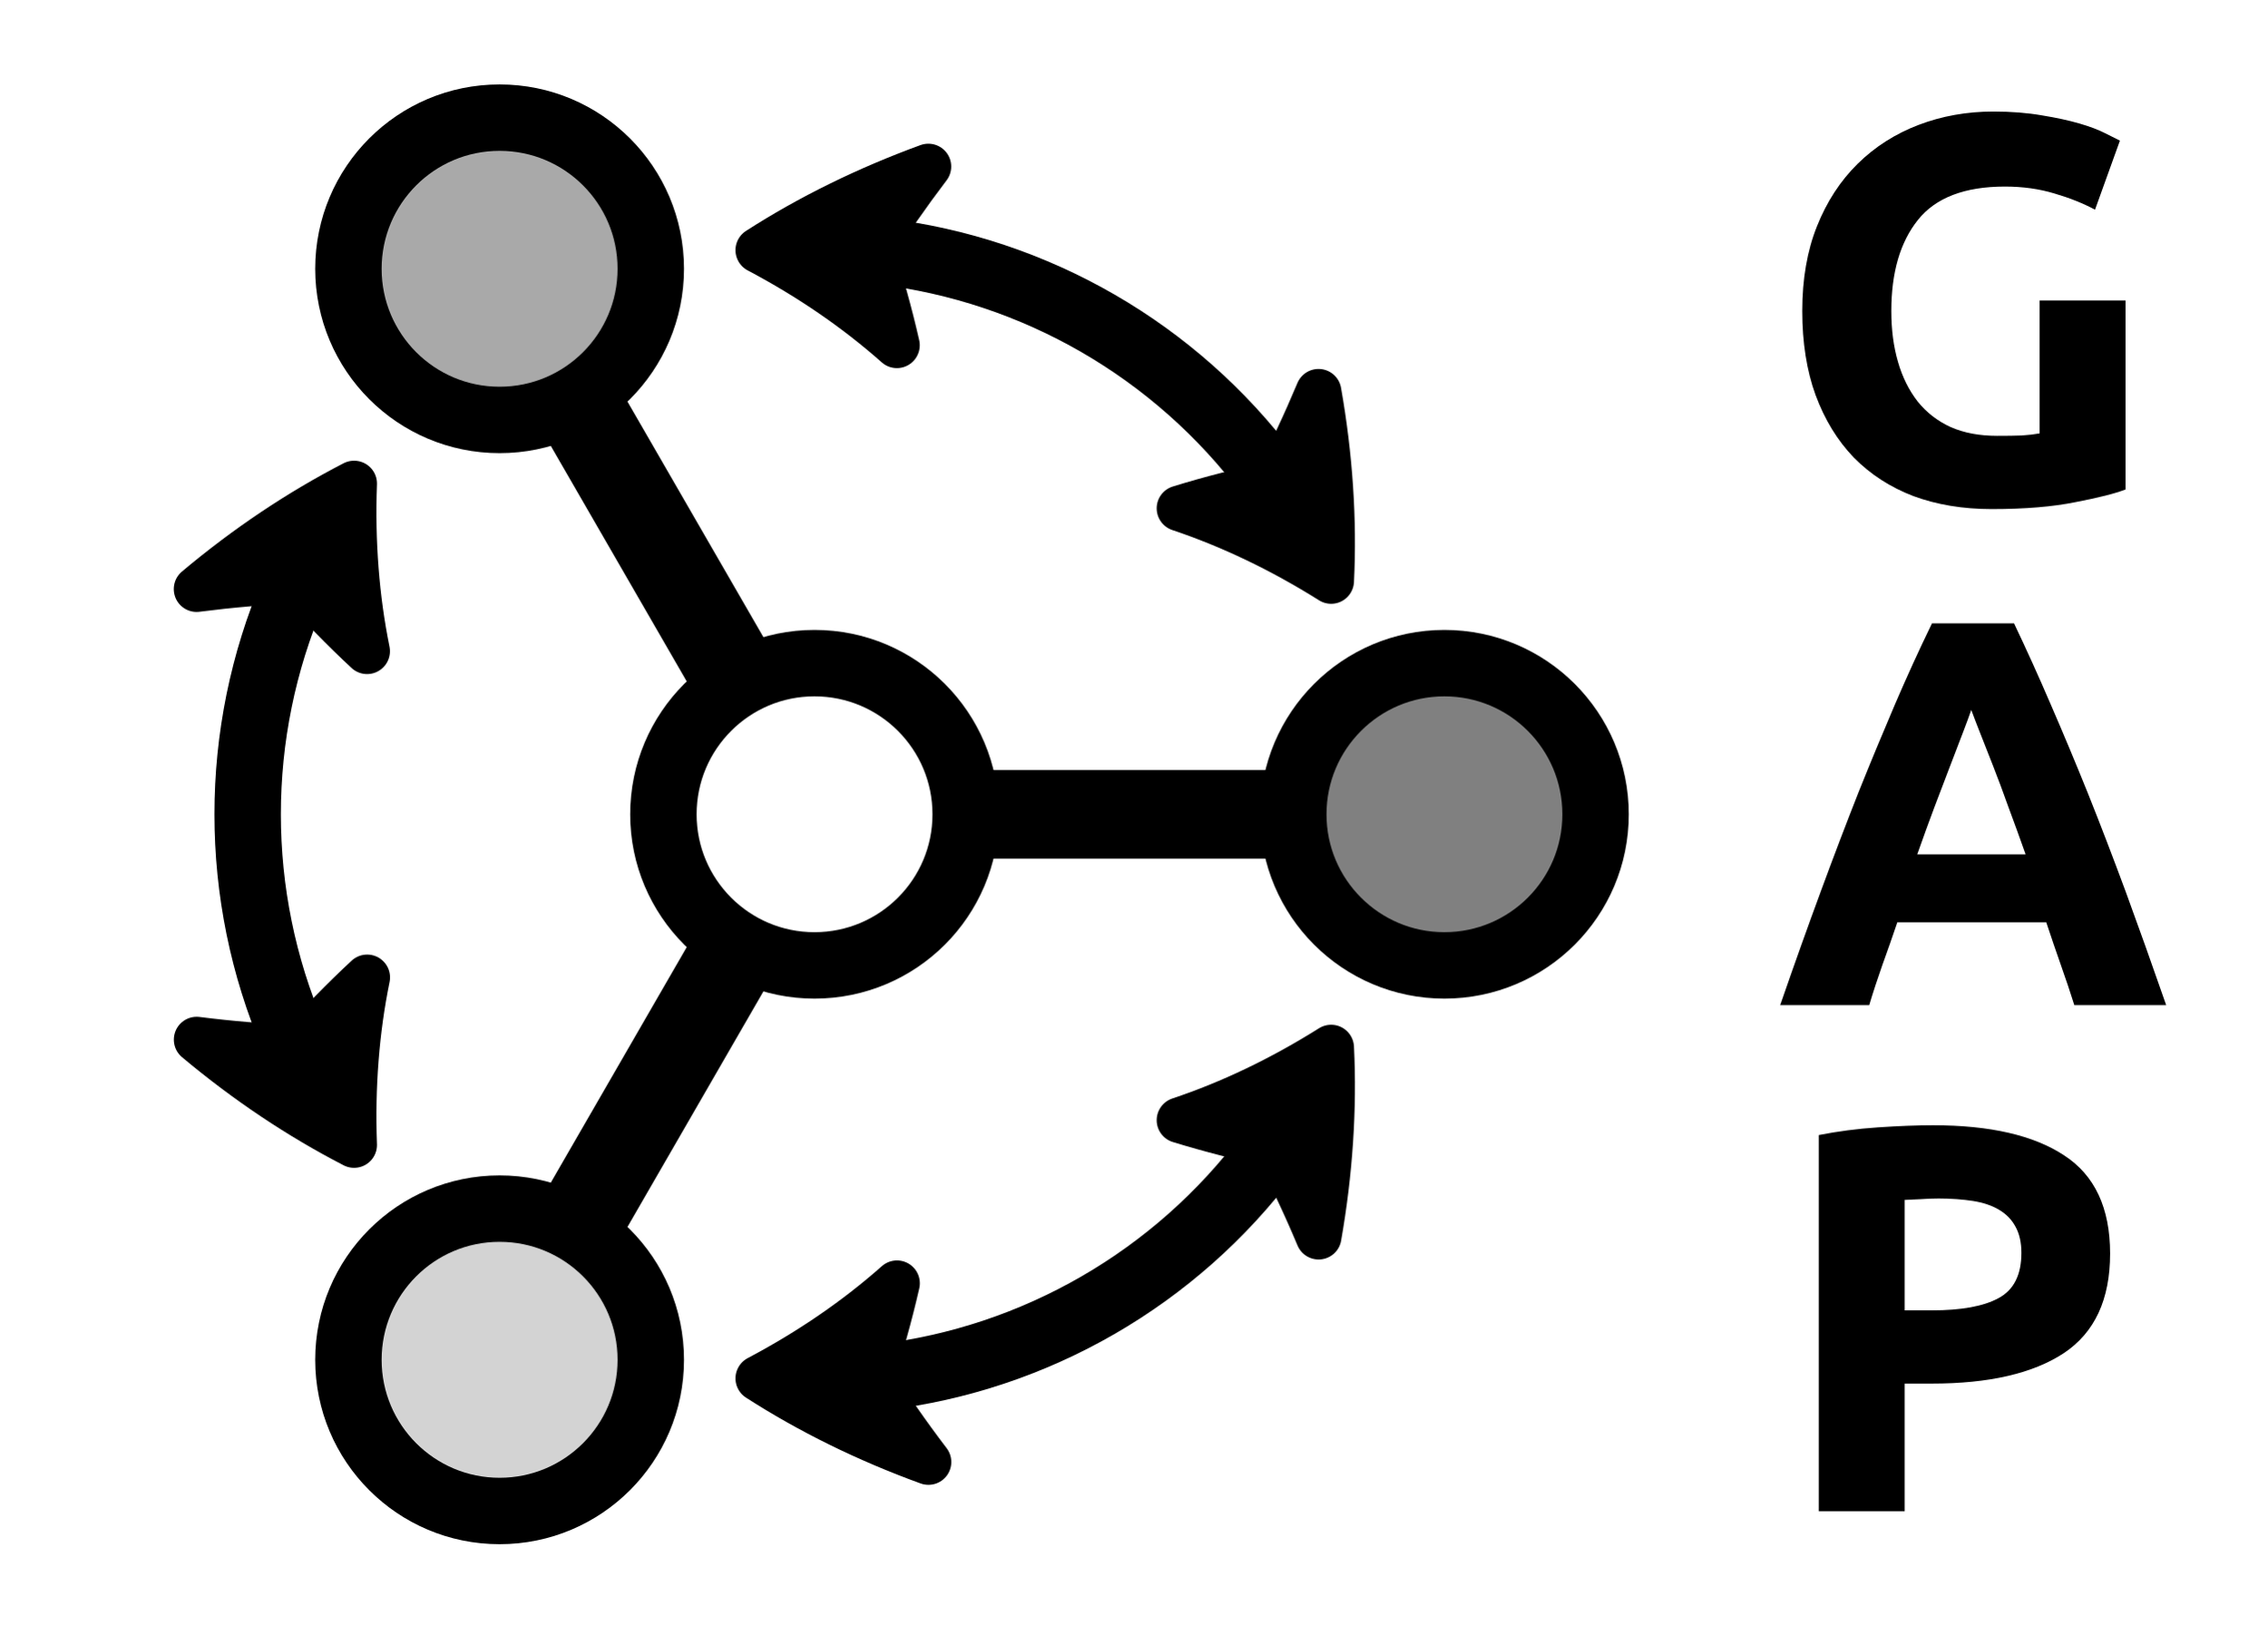
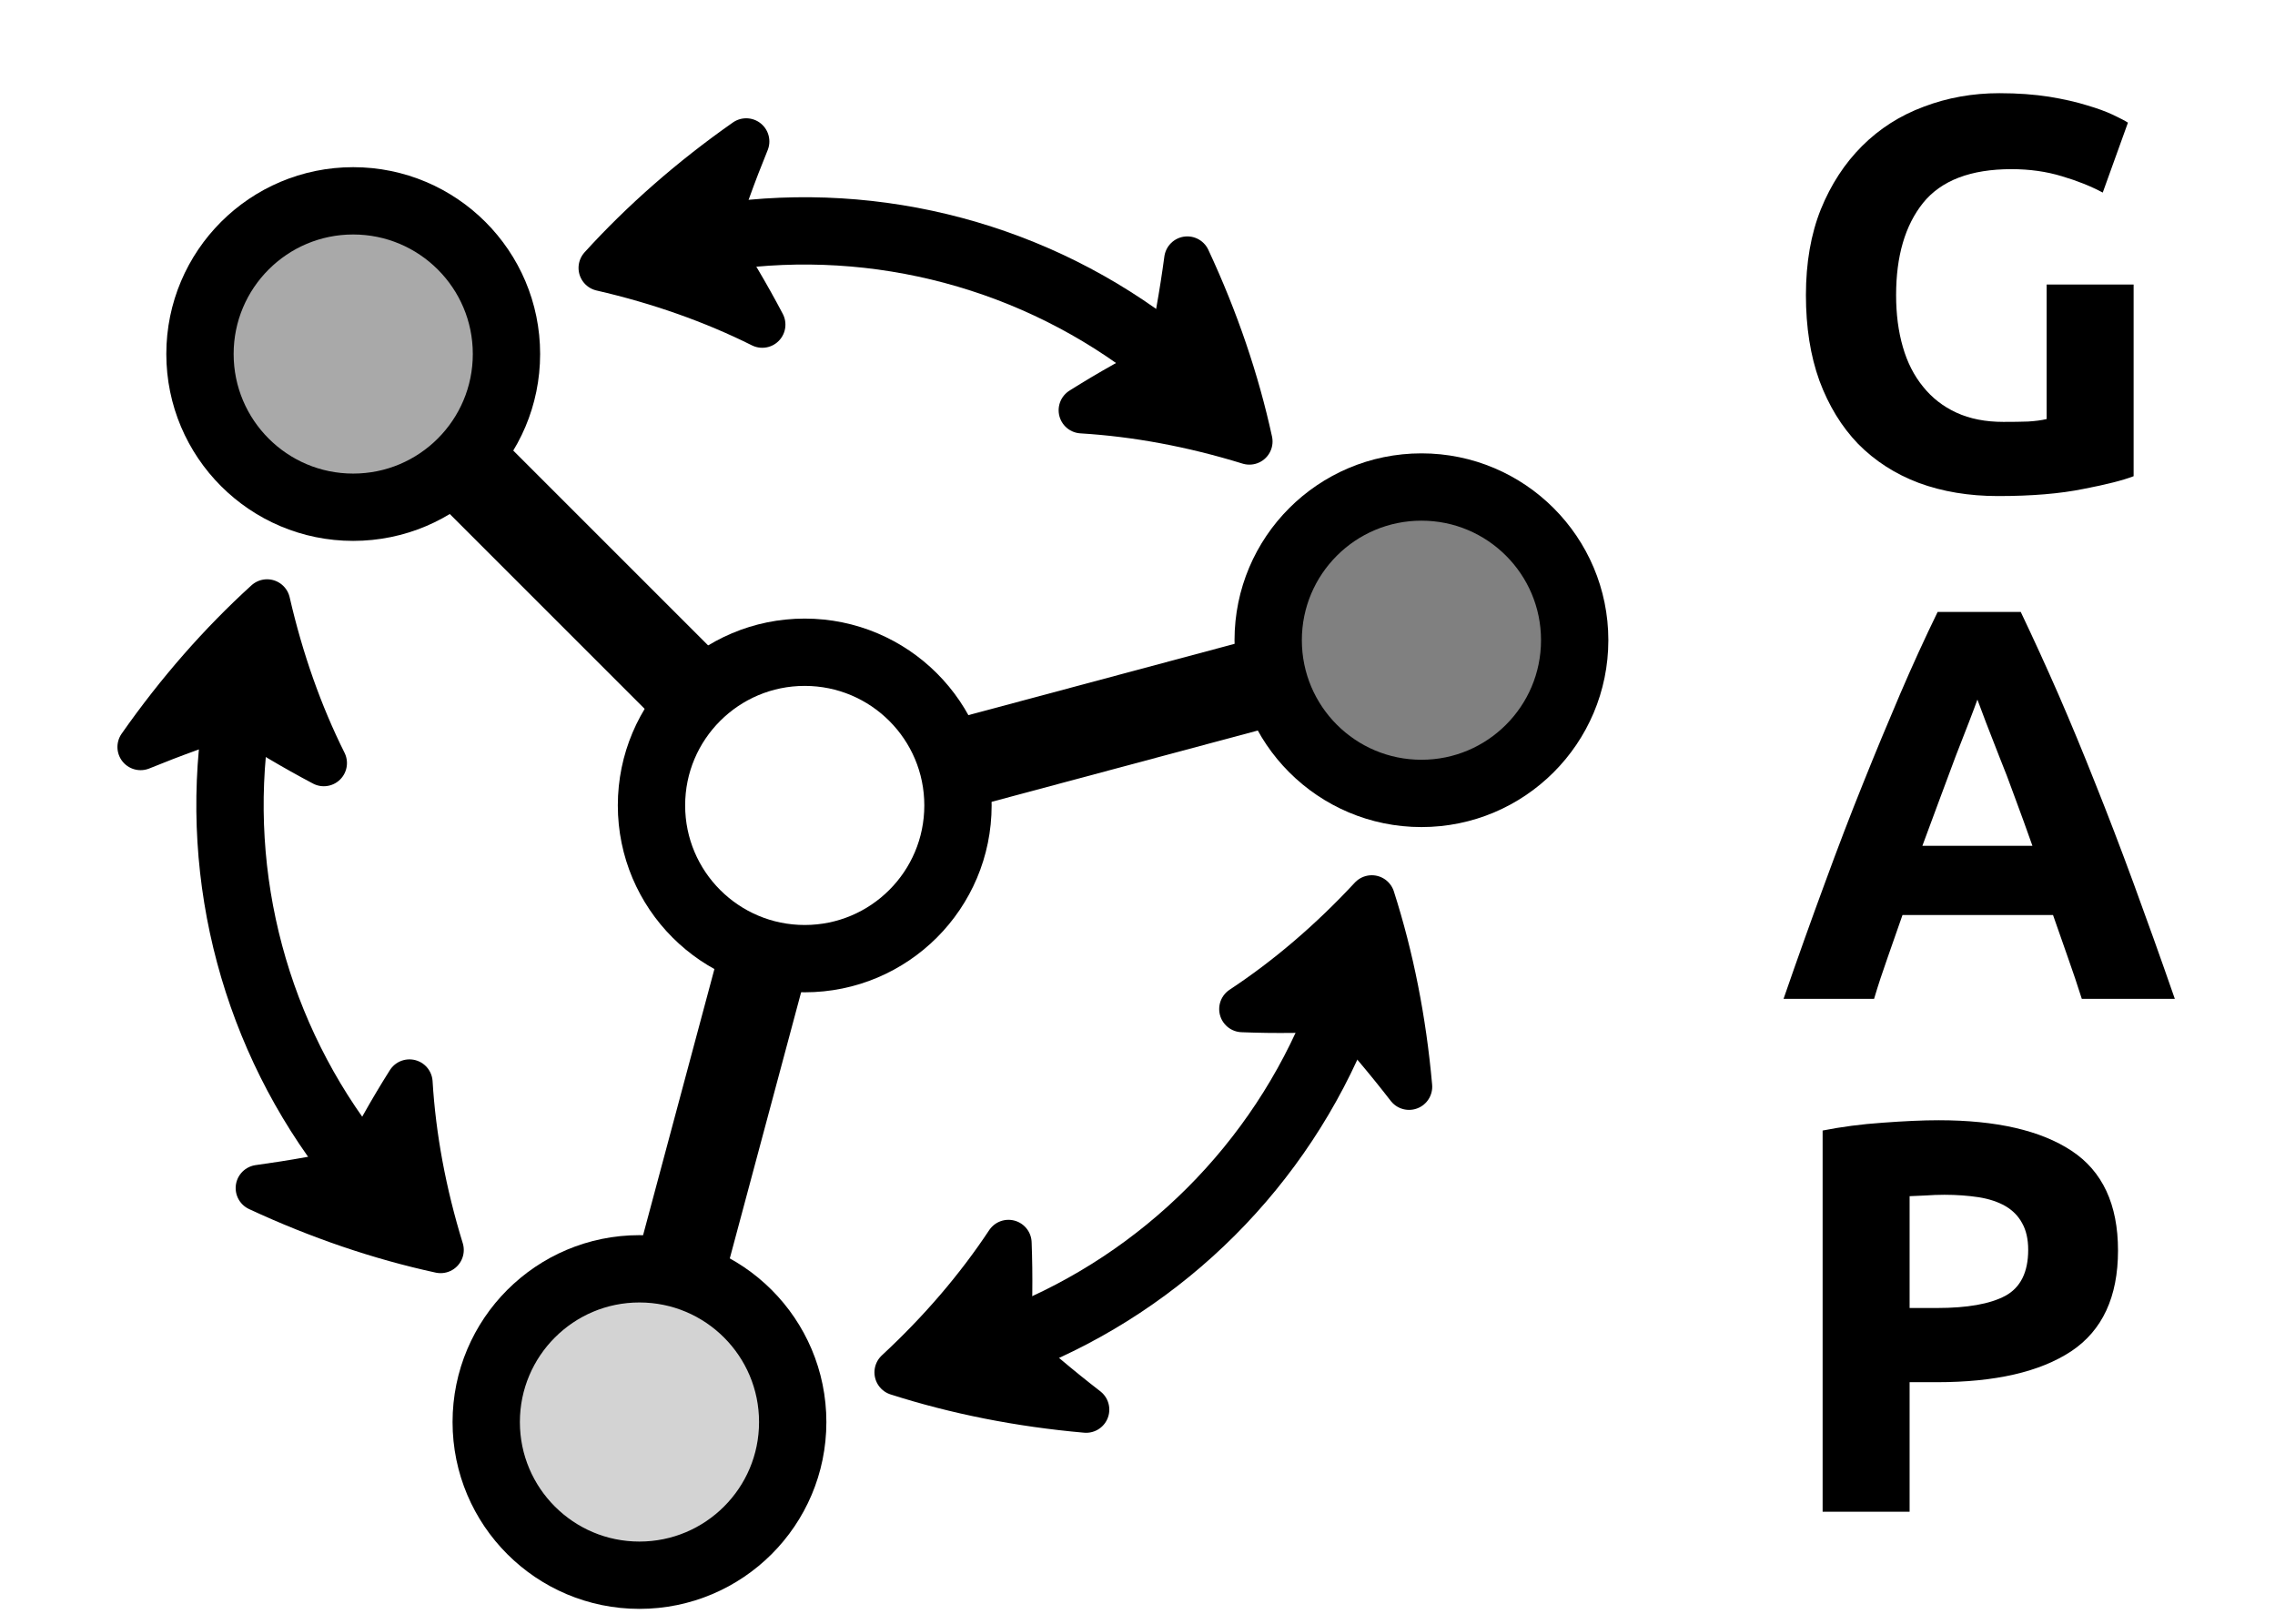
- <svg xmlns="http://www.w3.org/2000/svg" xmlns:xlink="http://www.w3.org/1999/xlink" width="101.041pt" height="73.288pt" viewBox="0 0 101.041 73.288">
+ <svg xmlns="http://www.w3.org/2000/svg" xmlns:xlink="http://www.w3.org/1999/xlink" width="100.122pt" height="71.451pt" viewBox="0 0 100.122 71.451">
  <defs>
    <g>
      <g id="glyph-0-0">
-         <path d="M 10.266 -14.062 C 8.473 -14.062 7.18 -13.566 6.391 -12.578 C 5.598 -11.586 5.203 -10.234 5.203 -8.516 C 5.203 -7.68 5.301 -6.926 5.5 -6.25 C 5.695 -5.57 5.988 -4.984 6.375 -4.484 C 6.77 -3.992 7.258 -3.613 7.844 -3.344 C 8.438 -3.082 9.129 -2.953 9.922 -2.953 C 10.348 -2.953 10.711 -2.957 11.016 -2.969 C 11.316 -2.988 11.582 -3.02 11.812 -3.062 L 11.812 -8.984 L 15.641 -8.984 L 15.641 -0.562 C 15.18 -0.383 14.441 -0.195 13.422 0 C 12.41 0.207 11.16 0.312 9.672 0.312 C 8.391 0.312 7.227 0.117 6.188 -0.266 C 5.156 -0.66 4.27 -1.234 3.531 -1.984 C 2.801 -2.742 2.234 -3.672 1.828 -4.766 C 1.43 -5.859 1.234 -7.109 1.234 -8.516 C 1.234 -9.941 1.453 -11.203 1.891 -12.297 C 2.328 -13.391 2.93 -14.316 3.703 -15.078 C 4.473 -15.836 5.379 -16.414 6.422 -16.812 C 7.461 -17.207 8.57 -17.406 9.75 -17.406 C 10.551 -17.406 11.273 -17.348 11.922 -17.234 C 12.566 -17.129 13.117 -17.008 13.578 -16.875 C 14.047 -16.738 14.43 -16.594 14.734 -16.438 C 15.035 -16.289 15.254 -16.18 15.391 -16.109 L 14.281 -13.031 C 13.758 -13.312 13.16 -13.551 12.484 -13.75 C 11.805 -13.957 11.066 -14.062 10.266 -14.062 Z M 10.266 -14.062 " />
+         <path d="M 10.281 -14.078 C 8.488 -14.078 7.191 -13.582 6.391 -12.594 C 5.598 -11.602 5.203 -10.25 5.203 -8.531 C 5.203 -7.695 5.301 -6.938 5.5 -6.25 C 5.695 -5.57 5.992 -4.988 6.391 -4.5 C 6.785 -4.008 7.273 -3.629 7.859 -3.359 C 8.453 -3.086 9.141 -2.953 9.922 -2.953 C 10.348 -2.953 10.711 -2.957 11.016 -2.969 C 11.328 -2.988 11.598 -3.023 11.828 -3.078 L 11.828 -9 L 15.656 -9 L 15.656 -0.562 C 15.195 -0.383 14.457 -0.195 13.438 0 C 12.426 0.207 11.176 0.312 9.688 0.312 C 8.406 0.312 7.242 0.117 6.203 -0.266 C 5.16 -0.66 4.27 -1.234 3.531 -1.984 C 2.801 -2.742 2.234 -3.672 1.828 -4.766 C 1.43 -5.867 1.234 -7.125 1.234 -8.531 C 1.234 -9.957 1.453 -11.219 1.891 -12.312 C 2.336 -13.406 2.941 -14.332 3.703 -15.094 C 4.473 -15.863 5.379 -16.441 6.422 -16.828 C 7.461 -17.223 8.57 -17.422 9.75 -17.422 C 10.562 -17.422 11.289 -17.367 11.938 -17.266 C 12.582 -17.16 13.133 -17.035 13.594 -16.891 C 14.062 -16.754 14.445 -16.613 14.75 -16.469 C 15.062 -16.32 15.281 -16.207 15.406 -16.125 L 14.297 -13.047 C 13.773 -13.328 13.176 -13.566 12.5 -13.766 C 11.82 -13.973 11.082 -14.078 10.281 -14.078 Z M 10.281 -14.078 " />
      </g>
      <g id="glyph-0-1">
-         <path d="M 13.359 0 C 13.172 -0.594 12.969 -1.195 12.75 -1.812 C 12.531 -2.438 12.316 -3.062 12.109 -3.688 L 5.469 -3.688 C 5.258 -3.062 5.039 -2.438 4.812 -1.812 C 4.594 -1.195 4.395 -0.594 4.219 0 L 0.25 0 C 0.883 -1.832 1.488 -3.523 2.062 -5.078 C 2.633 -6.629 3.191 -8.094 3.734 -9.469 C 4.285 -10.844 4.828 -12.148 5.359 -13.391 C 5.891 -14.629 6.441 -15.836 7.016 -17.016 L 10.672 -17.016 C 11.234 -15.836 11.781 -14.629 12.312 -13.391 C 12.852 -12.148 13.398 -10.844 13.953 -9.469 C 14.504 -8.094 15.066 -6.629 15.641 -5.078 C 16.211 -3.523 16.816 -1.832 17.453 0 Z M 8.766 -13.156 C 8.68 -12.906 8.555 -12.566 8.391 -12.141 C 8.234 -11.723 8.047 -11.234 7.828 -10.672 C 7.617 -10.117 7.383 -9.504 7.125 -8.828 C 6.875 -8.16 6.617 -7.457 6.359 -6.719 L 11.188 -6.719 C 10.926 -7.457 10.672 -8.16 10.422 -8.828 C 10.18 -9.504 9.953 -10.117 9.734 -10.672 C 9.516 -11.234 9.32 -11.723 9.156 -12.141 C 8.988 -12.566 8.859 -12.906 8.766 -13.156 Z M 8.766 -13.156 " />
+         <path d="M 13.375 0 C 13.188 -0.594 12.984 -1.195 12.766 -1.812 C 12.547 -2.438 12.328 -3.062 12.109 -3.688 L 5.484 -3.688 C 5.266 -3.062 5.047 -2.438 4.828 -1.812 C 4.609 -1.195 4.41 -0.594 4.234 0 L 0.25 0 C 0.883 -1.832 1.488 -3.523 2.062 -5.078 C 2.633 -6.641 3.195 -8.109 3.75 -9.484 C 4.301 -10.859 4.844 -12.164 5.375 -13.406 C 5.906 -14.645 6.457 -15.852 7.031 -17.031 L 10.688 -17.031 C 11.25 -15.852 11.801 -14.645 12.344 -13.406 C 12.883 -12.164 13.426 -10.859 13.969 -9.484 C 14.52 -8.109 15.082 -6.641 15.656 -5.078 C 16.227 -3.523 16.832 -1.832 17.469 0 Z M 8.781 -13.172 C 8.695 -12.93 8.57 -12.598 8.406 -12.172 C 8.238 -11.742 8.047 -11.25 7.828 -10.688 C 7.617 -10.133 7.391 -9.52 7.141 -8.844 C 6.891 -8.176 6.629 -7.473 6.359 -6.734 L 11.203 -6.734 C 10.941 -7.473 10.688 -8.176 10.438 -8.844 C 10.195 -9.52 9.961 -10.133 9.734 -10.688 C 9.516 -11.25 9.32 -11.742 9.156 -12.172 C 9 -12.598 8.875 -12.93 8.781 -13.172 Z M 8.781 -13.172 " />
      </g>
      <g id="glyph-0-2">
-         <path d="M 7.062 -17.203 C 9.602 -17.203 11.551 -16.754 12.906 -15.859 C 14.27 -14.973 14.953 -13.516 14.953 -11.484 C 14.953 -9.441 14.266 -7.961 12.891 -7.047 C 11.516 -6.141 9.551 -5.688 7 -5.688 L 5.797 -5.688 L 5.797 0 L 1.969 0 L 1.969 -16.766 C 2.801 -16.93 3.68 -17.047 4.609 -17.109 C 5.547 -17.172 6.363 -17.203 7.062 -17.203 Z M 7.312 -13.938 C 7.031 -13.938 6.754 -13.926 6.484 -13.906 C 6.223 -13.895 5.992 -13.883 5.797 -13.875 L 5.797 -8.953 L 7 -8.953 C 8.32 -8.953 9.316 -9.133 9.984 -9.5 C 10.66 -9.863 11 -10.535 11 -11.516 C 11 -11.984 10.91 -12.375 10.734 -12.688 C 10.566 -13 10.32 -13.25 10 -13.438 C 9.688 -13.625 9.301 -13.754 8.844 -13.828 C 8.383 -13.898 7.875 -13.938 7.312 -13.938 Z M 7.312 -13.938 " />
+         <path d="M 7.078 -17.234 C 9.617 -17.234 11.566 -16.785 12.922 -15.891 C 14.285 -14.992 14.969 -13.531 14.969 -11.5 C 14.969 -9.457 14.281 -7.977 12.906 -7.062 C 11.531 -6.156 9.562 -5.703 7 -5.703 L 5.797 -5.703 L 5.797 0 L 1.969 0 L 1.969 -16.781 C 2.801 -16.945 3.68 -17.062 4.609 -17.125 C 5.547 -17.195 6.367 -17.234 7.078 -17.234 Z M 7.328 -13.953 C 7.047 -13.953 6.77 -13.941 6.5 -13.922 C 6.227 -13.91 5.992 -13.898 5.797 -13.891 L 5.797 -8.969 L 7 -8.969 C 8.332 -8.969 9.332 -9.145 10 -9.5 C 10.676 -9.863 11.016 -10.539 11.016 -11.531 C 11.016 -12 10.926 -12.391 10.75 -12.703 C 10.582 -13.016 10.336 -13.266 10.016 -13.453 C 9.691 -13.641 9.301 -13.77 8.844 -13.844 C 8.383 -13.914 7.879 -13.953 7.328 -13.953 Z M 7.328 -13.953 " />
      </g>
    </g>
    <clipPath id="clip-0">
-       <path clip-rule="nonzero" d="M 0.012 0 L 90 0 L 90 72.582 L 0.012 72.582 Z M 0.012 0 " />
+       <path clip-rule="nonzero" d="M 0 0.039 L 99.25 0.039 L 99.25 70.867 L 0 70.867 Z M 0 0.039 " />
    </clipPath>
    <clipPath id="clip-1">
-       <path clip-rule="nonzero" d="M 0.012 0 L 85 0 L 85 72.582 L 0.012 72.582 Z M 0.012 0 " />
+       <path clip-rule="nonzero" d="M 0 0.039 L 88 0.039 L 88 70.867 L 0 70.867 Z M 0 0.039 " />
    </clipPath>
    <clipPath id="clip-2">
-       <path clip-rule="nonzero" d="M 15 0 L 100.078 0 L 100.078 72.582 L 15 72.582 Z M 15 0 " />
+       <path clip-rule="nonzero" d="M 0 0.039 L 90 0.039 L 90 70.867 L 0 70.867 Z M 0 0.039 " />
    </clipPath>
    <clipPath id="clip-3">
-       <path clip-rule="nonzero" d="M 0.012 0 L 71 0 L 71 61 L 0.012 61 Z M 0.012 0 " />
+       <path clip-rule="nonzero" d="M 0 0.039 L 85 0.039 L 85 70.867 L 0 70.867 Z M 0 0.039 " />
    </clipPath>
    <clipPath id="clip-4">
-       <path clip-rule="nonzero" d="M 0.012 12 L 71 12 L 71 72.582 L 0.012 72.582 Z M 0.012 12 " />
+       <path clip-rule="nonzero" d="M 13 0.039 L 99.25 0.039 L 99.25 70.867 L 13 70.867 Z M 13 0.039 " />
    </clipPath>
    <clipPath id="clip-5">
-       <path clip-rule="nonzero" d="M 0.012 0 L 99 0 L 99 64 L 0.012 64 Z M 0.012 0 " />
+       <path clip-rule="nonzero" d="M 0 0.039 L 65 0.039 L 65 65 L 0 65 Z M 0 0.039 " />
    </clipPath>
    <clipPath id="clip-6">
-       <path clip-rule="nonzero" d="M 0.012 0 L 55 0 L 55 72.582 L 0.012 72.582 Z M 0.012 0 " />
+       <path clip-rule="nonzero" d="M 0 13 L 77 13 L 77 70.867 L 0 70.867 Z M 0 13 " />
    </clipPath>
    <clipPath id="clip-7">
-       <path clip-rule="nonzero" d="M 0.012 9 L 99 9 L 99 72.582 L 0.012 72.582 Z M 0.012 9 " />
+       <path clip-rule="nonzero" d="M 0 0.039 L 93 0.039 L 93 58 L 0 58 Z M 0 0.039 " />
+     </clipPath>
+     <clipPath id="clip-8">
+       <path clip-rule="nonzero" d="M 0 0.039 L 58 0.039 L 58 70.867 L 0 70.867 Z M 0 0.039 " />
+     </clipPath>
+     <clipPath id="clip-9">
+       <path clip-rule="nonzero" d="M 2 2 L 99.25 2 L 99.25 70.867 L 2 70.867 Z M 2 2 " />
    </clipPath>
  </defs>
-   <path fill="none" stroke-width="3.985" stroke-linecap="butt" stroke-linejoin="miter" stroke="rgb(0%, 0%, 0%)" stroke-opacity="1" stroke-miterlimit="10" d="M 5.67 -0.002 L 22.677 -0.002 " transform="matrix(0.990378, 0, 0, -0.990378, 36.30263, 36.29142)" />
  <g clip-path="url(#clip-0)">
-     <path fill="none" stroke-width="3.985" stroke-linecap="butt" stroke-linejoin="miter" stroke="rgb(0%, 0%, 0%)" stroke-opacity="1" stroke-miterlimit="10" d="M -2.834 4.909 L -11.337 19.641 " transform="matrix(0.990378, 0, 0, -0.990378, 36.30263, 36.29142)" />
-     <path fill="none" stroke-width="3.985" stroke-linecap="butt" stroke-linejoin="miter" stroke="rgb(0%, 0%, 0%)" stroke-opacity="1" stroke-miterlimit="10" d="M -2.834 -4.908 L -11.337 -19.64 " transform="matrix(0.990378, 0, 0, -0.990378, 36.30263, 36.29142)" />
+     <path fill="none" stroke-width="3.985" stroke-linecap="butt" stroke-linejoin="miter" stroke="rgb(0%, 0%, 0%)" stroke-opacity="1" stroke-miterlimit="10" d="M 5.477 1.467 L 21.905 5.868 " transform="matrix(0.991307, 0, 0, -0.991307, 35.41444, 35.45388)" />
  </g>
  <g clip-path="url(#clip-1)">
-     <path fill="none" stroke-width="2.989" stroke-linecap="butt" stroke-linejoin="miter" stroke="rgb(0%, 0%, 0%)" stroke-opacity="1" stroke-miterlimit="10" d="M 6.802 -0.002 C 6.802 3.757 3.757 6.802 -0.002 6.802 C -3.757 6.802 -6.802 3.757 -6.802 -0.002 C -6.802 -3.756 -3.757 -6.801 -0.002 -6.801 C 3.757 -6.801 6.802 -3.756 6.802 -0.002 Z M 6.802 -0.002 " transform="matrix(0.990378, 0, 0, -0.990378, 36.30263, 36.29142)" />
+     <path fill="none" stroke-width="3.985" stroke-linecap="butt" stroke-linejoin="miter" stroke="rgb(0%, 0%, 0%)" stroke-opacity="1" stroke-miterlimit="10" d="M -4.008 4.008 L -16.034 16.035 " transform="matrix(0.991307, 0, 0, -0.991307, 35.41444, 35.45388)" />
  </g>
-   <path fill-rule="nonzero" fill="rgb(50%, 50%, 50%)" fill-opacity="1" d="M 71.113 36.293 C 71.113 32.57 68.098 29.555 64.375 29.555 C 60.656 29.555 57.641 32.57 57.641 36.293 C 57.641 40.012 60.656 43.027 64.375 43.027 C 68.098 43.027 71.113 40.012 71.113 36.293 Z M 71.113 36.293 " />
  <g clip-path="url(#clip-2)">
-     <path fill="none" stroke-width="2.989" stroke-linecap="butt" stroke-linejoin="miter" stroke="rgb(0%, 0%, 0%)" stroke-opacity="1" stroke-miterlimit="10" d="M 35.149 -0.002 C 35.149 3.757 32.104 6.802 28.345 6.802 C 24.59 6.802 21.545 3.757 21.545 -0.002 C 21.545 -3.756 24.59 -6.801 28.345 -6.801 C 32.104 -6.801 35.149 -3.756 35.149 -0.002 Z M 35.149 -0.002 " transform="matrix(0.990378, 0, 0, -0.990378, 36.30263, 36.29142)" />
+     <path fill="none" stroke-width="3.985" stroke-linecap="butt" stroke-linejoin="miter" stroke="rgb(0%, 0%, 0%)" stroke-opacity="1" stroke-miterlimit="10" d="M -1.466 -5.477 L -5.868 -21.905 " transform="matrix(0.991307, 0, 0, -0.991307, 35.41444, 35.45388)" />
  </g>
-   <path fill-rule="nonzero" fill="rgb(66.399%, 66.399%, 66.399%)" fill-opacity="1" d="M 29.004 11.98 C 29.004 8.258 25.988 5.242 22.266 5.242 C 18.543 5.242 15.527 8.258 15.527 11.98 C 15.527 15.699 18.543 18.715 22.266 18.715 C 25.988 18.715 29.004 15.699 29.004 11.98 Z M 29.004 11.98 " />
  <g clip-path="url(#clip-3)">
-     <path fill="none" stroke-width="2.989" stroke-linecap="butt" stroke-linejoin="miter" stroke="rgb(0%, 0%, 0%)" stroke-opacity="1" stroke-miterlimit="10" d="M -7.37 24.547 C -7.37 28.306 -10.415 31.351 -14.173 31.351 C -17.932 31.351 -20.977 28.306 -20.977 24.547 C -20.977 20.792 -17.932 17.747 -14.173 17.747 C -10.415 17.747 -7.37 20.792 -7.37 24.547 Z M -7.37 24.547 " transform="matrix(0.990378, 0, 0, -0.990378, 36.30263, 36.29142)" />
+     <path fill="none" stroke-width="2.989" stroke-linecap="butt" stroke-linejoin="miter" stroke="rgb(0%, 0%, 0%)" stroke-opacity="1" stroke-miterlimit="10" d="M 6.805 0.001 C 6.805 3.756 3.759 6.802 -0 6.802 C -3.756 6.802 -6.802 3.756 -6.802 0.001 C -6.802 -3.758 -3.756 -6.804 -0 -6.804 C 3.759 -6.804 6.805 -3.758 6.805 0.001 Z M 6.805 0.001 " transform="matrix(0.991307, 0, 0, -0.991307, 35.41444, 35.45388)" />
  </g>
-   <path fill-rule="nonzero" fill="rgb(82.799%, 82.799%, 82.799%)" fill-opacity="1" d="M 29.004 60.605 C 29.004 56.883 25.988 53.867 22.266 53.867 C 18.543 53.867 15.527 56.883 15.527 60.605 C 15.527 64.324 18.543 67.344 22.266 67.344 C 25.988 67.344 29.004 64.324 29.004 60.605 Z M 29.004 60.605 " />
+   <path fill-rule="nonzero" fill="rgb(50%, 50%, 50%)" fill-opacity="1" d="M 69.301 28.18 C 69.301 24.457 66.281 21.438 62.559 21.438 C 58.832 21.438 55.812 24.457 55.812 28.18 C 55.812 31.906 58.832 34.926 62.559 34.926 C 66.281 34.926 69.301 31.906 69.301 28.18 Z M 69.301 28.18 " />
  <g clip-path="url(#clip-4)">
-     <path fill="none" stroke-width="2.989" stroke-linecap="butt" stroke-linejoin="miter" stroke="rgb(0%, 0%, 0%)" stroke-opacity="1" stroke-miterlimit="10" d="M -7.37 -24.55 C -7.37 -20.791 -10.415 -17.747 -14.173 -17.747 C -17.932 -17.747 -20.977 -20.791 -20.977 -24.55 C -20.977 -28.305 -17.932 -31.354 -14.173 -31.354 C -10.415 -31.354 -7.37 -28.305 -7.37 -24.55 Z M -7.37 -24.55 " transform="matrix(0.990378, 0, 0, -0.990378, 36.30263, 36.29142)" />
+     <path fill="none" stroke-width="2.989" stroke-linecap="butt" stroke-linejoin="miter" stroke="rgb(0%, 0%, 0%)" stroke-opacity="1" stroke-miterlimit="10" d="M 34.184 7.338 C 34.184 11.093 31.137 14.139 27.382 14.139 C 23.623 14.139 20.577 11.093 20.577 7.338 C 20.577 3.579 23.623 0.533 27.382 0.533 C 31.137 0.533 34.184 3.579 34.184 7.338 Z M 34.184 7.338 " transform="matrix(0.991307, 0, 0, -0.991307, 35.41444, 35.45388)" />
  </g>
+   <path fill-rule="nonzero" fill="rgb(66.399%, 66.399%, 66.399%)" fill-opacity="1" d="M 22.289 15.582 C 22.289 11.859 19.27 8.84 15.543 8.84 C 11.82 8.84 8.801 11.859 8.801 15.582 C 8.801 19.309 11.82 22.328 15.543 22.328 C 19.27 22.328 22.289 19.309 22.289 15.582 Z M 22.289 15.582 " />
  <g clip-path="url(#clip-5)">
-     <path fill="none" stroke-width="2.989" stroke-linecap="butt" stroke-linejoin="miter" stroke="rgb(0%, 0%, 0%)" stroke-opacity="1" stroke-miterlimit="10" d="M 20.429 15.282 C 16.252 20.867 9.945 24.512 3.019 25.336 " transform="matrix(0.990378, 0, 0, -0.990378, 36.30263, 36.29142)" />
+     <path fill="none" stroke-width="2.989" stroke-linecap="butt" stroke-linejoin="miter" stroke="rgb(0%, 0%, 0%)" stroke-opacity="1" stroke-miterlimit="10" d="M -13.24 20.046 C -13.24 23.801 -16.286 26.847 -20.046 26.847 C -23.801 26.847 -26.847 23.801 -26.847 20.046 C -26.847 16.287 -23.801 13.241 -20.046 13.241 C -16.286 13.241 -13.24 16.287 -13.24 20.046 Z M -13.24 20.046 " transform="matrix(0.991307, 0, 0, -0.991307, 35.41444, 35.45388)" />
  </g>
-   <path fill-rule="nonzero" fill="rgb(0%, 0%, 0%)" fill-opacity="1" stroke-width="2.057" stroke-linecap="butt" stroke-linejoin="round" stroke="rgb(0%, 0%, 0%)" stroke-opacity="1" stroke-miterlimit="10" d="M 23.249 10.502 C 23.383 13.247 23.194 16.103 22.681 19.013 C 22.086 17.594 21.439 16.209 20.733 14.868 C 19.266 14.568 17.83 14.202 16.426 13.768 C 18.721 12.999 21.013 11.906 23.249 10.502 Z M 23.249 10.502 " transform="matrix(0.990378, 0, 0, -0.990378, 36.30263, 36.29142)" />
-   <path fill-rule="nonzero" fill="rgb(0%, 0%, 0%)" fill-opacity="1" stroke-width="2.057" stroke-linecap="butt" stroke-linejoin="round" stroke="rgb(0%, 0%, 0%)" stroke-opacity="1" stroke-miterlimit="10" d="M -2.53 25.387 C -0.195 24.153 1.895 22.713 3.706 21.108 C 3.382 22.54 2.98 23.967 2.511 25.391 C 3.315 26.669 4.191 27.923 5.122 29.15 C 2.349 28.136 -0.219 26.874 -2.53 25.387 Z M -2.53 25.387 " transform="matrix(0.990378, 0, 0, -0.990378, 36.30263, 36.29142)" />
+   <path fill-rule="nonzero" fill="rgb(82.799%, 82.799%, 82.799%)" fill-opacity="1" d="M 34.887 62.598 C 34.887 58.871 31.867 55.852 28.141 55.852 C 24.418 55.852 21.398 58.871 21.398 62.598 C 21.398 66.32 24.418 69.34 28.141 69.34 C 31.867 69.34 34.887 66.32 34.887 62.598 Z M 34.887 62.598 " />
  <g clip-path="url(#clip-6)">
-     <path fill="none" stroke-width="2.989" stroke-linecap="butt" stroke-linejoin="miter" stroke="rgb(0%, 0%, 0%)" stroke-opacity="1" stroke-miterlimit="10" d="M -23.45 10.052 C -26.199 3.643 -26.199 -3.642 -23.45 -10.051 " transform="matrix(0.990378, 0, 0, -0.990378, 36.30263, 36.29142)" />
+     <path fill="none" stroke-width="2.989" stroke-linecap="butt" stroke-linejoin="miter" stroke="rgb(0%, 0%, 0%)" stroke-opacity="1" stroke-miterlimit="10" d="M -0.532 -27.382 C -0.532 -23.623 -3.578 -20.577 -7.338 -20.577 C -11.093 -20.577 -14.139 -23.623 -14.139 -27.382 C -14.139 -31.137 -11.093 -34.183 -7.338 -34.183 C -3.578 -34.183 -0.532 -31.137 -0.532 -27.382 Z M -0.532 -27.382 " transform="matrix(0.991307, 0, 0, -0.991307, 35.41444, 35.45388)" />
  </g>
-   <path fill-rule="nonzero" fill="rgb(0%, 0%, 0%)" fill-opacity="1" stroke-width="2.057" stroke-linecap="butt" stroke-linejoin="round" stroke="rgb(0%, 0%, 0%)" stroke-opacity="1" stroke-miterlimit="10" d="M -20.721 14.884 C -23.162 13.626 -25.545 12.036 -27.808 10.135 C -26.278 10.332 -24.756 10.462 -23.245 10.522 C -22.247 9.401 -21.214 8.34 -20.137 7.339 C -20.618 9.713 -20.819 12.245 -20.721 14.884 Z M -20.721 14.884 " transform="matrix(0.990378, 0, 0, -0.990378, 36.30263, 36.29142)" />
-   <path fill-rule="nonzero" fill="rgb(0%, 0%, 0%)" fill-opacity="1" stroke-width="2.057" stroke-linecap="butt" stroke-linejoin="round" stroke="rgb(0%, 0%, 0%)" stroke-opacity="1" stroke-miterlimit="10" d="M -20.721 -14.883 C -20.819 -12.244 -20.618 -9.712 -20.133 -7.342 C -21.21 -8.344 -22.247 -9.405 -23.245 -10.521 C -24.756 -10.462 -26.278 -10.335 -27.805 -10.142 C -25.545 -12.035 -23.162 -13.625 -20.721 -14.883 Z M -20.721 -14.883 " transform="matrix(0.990378, 0, 0, -0.990378, 36.30263, 36.29142)" />
  <g clip-path="url(#clip-7)">
-     <path fill="none" stroke-width="2.989" stroke-linecap="butt" stroke-linejoin="miter" stroke="rgb(0%, 0%, 0%)" stroke-opacity="1" stroke-miterlimit="10" d="M 3.019 -25.335 C 9.945 -24.511 16.256 -20.866 20.433 -15.281 " transform="matrix(0.990378, 0, 0, -0.990378, 36.30263, 36.29142)" />
+     <path fill="none" stroke-width="2.989" stroke-linecap="butt" stroke-linejoin="miter" stroke="rgb(0%, 0%, 0%)" stroke-opacity="1" stroke-miterlimit="10" d="M 15.781 20.05 C 10.3 24.365 3.262 26.248 -3.641 25.252 " transform="matrix(0.991307, 0, 0, -0.991307, 35.41444, 35.45388)" />
  </g>
-   <path fill-rule="nonzero" fill="rgb(0%, 0%, 0%)" fill-opacity="1" stroke-width="2.057" stroke-linecap="butt" stroke-linejoin="round" stroke="rgb(0%, 0%, 0%)" stroke-opacity="1" stroke-miterlimit="10" d="M -2.53 -25.386 C -0.219 -26.873 2.349 -28.139 5.126 -29.149 C 4.191 -27.923 3.319 -26.668 2.511 -25.39 C 2.984 -23.97 3.382 -22.539 3.71 -21.107 C 1.899 -22.712 -0.195 -24.152 -2.53 -25.386 Z M -2.53 -25.386 " transform="matrix(0.990378, 0, 0, -0.990378, 36.30263, 36.29142)" />
-   <path fill-rule="nonzero" fill="rgb(0%, 0%, 0%)" fill-opacity="1" stroke-width="2.057" stroke-linecap="butt" stroke-linejoin="round" stroke="rgb(0%, 0%, 0%)" stroke-opacity="1" stroke-miterlimit="10" d="M 23.249 -10.501 C 21.013 -11.905 18.721 -13.002 16.426 -13.767 C 17.83 -14.197 19.266 -14.567 20.733 -14.867 C 21.439 -16.208 22.09 -17.589 22.685 -19.009 C 23.194 -16.102 23.383 -13.246 23.249 -10.501 Z M 23.249 -10.501 " transform="matrix(0.990378, 0, 0, -0.990378, 36.30263, 36.29142)" />
+   <path fill-rule="nonzero" fill="rgb(0%, 0%, 0%)" fill-opacity="1" stroke-width="2.057" stroke-linecap="butt" stroke-linejoin="round" stroke="rgb(0%, 0%, 0%)" stroke-opacity="1" stroke-miterlimit="10" d="M 19.742 16.161 C 19.158 18.848 18.236 21.559 16.987 24.239 C 16.782 22.71 16.514 21.205 16.179 19.727 C 14.84 19.057 13.547 18.332 12.302 17.548 C 14.717 17.402 17.216 16.941 19.742 16.161 Z M 19.742 16.161 " transform="matrix(0.991307, 0, 0, -0.991307, 35.41444, 35.45388)" />
+   <path fill-rule="nonzero" fill="rgb(0%, 0%, 0%)" fill-opacity="1" stroke-width="2.057" stroke-linecap="butt" stroke-linejoin="round" stroke="rgb(0%, 0%, 0%)" stroke-opacity="1" stroke-miterlimit="10" d="M -9.012 23.868 C -6.439 23.277 -4.047 22.43 -1.884 21.35 C -2.566 22.647 -3.322 23.924 -4.146 25.177 C -3.701 26.619 -3.18 28.057 -2.597 29.484 C -5.013 27.789 -7.164 25.902 -9.012 23.868 Z M -9.012 23.868 " transform="matrix(0.991307, 0, 0, -0.991307, 35.41444, 35.45388)" />
+   <g clip-path="url(#clip-8)">
+     <path fill="none" stroke-width="2.989" stroke-linecap="butt" stroke-linejoin="miter" stroke="rgb(0%, 0%, 0%)" stroke-opacity="1" stroke-miterlimit="10" d="M -25.255 3.642 C -26.248 -3.262 -24.365 -10.3 -20.05 -15.781 " transform="matrix(0.991307, 0, 0, -0.991307, 35.41444, 35.45388)" />
+   </g>
+   <path fill-rule="nonzero" fill="rgb(0%, 0%, 0%)" fill-opacity="1" stroke-width="2.057" stroke-linecap="butt" stroke-linejoin="round" stroke="rgb(0%, 0%, 0%)" stroke-opacity="1" stroke-miterlimit="10" d="M -23.868 9.013 C -25.901 7.165 -27.789 5.013 -29.483 2.594 C -28.057 3.177 -26.618 3.697 -25.176 4.146 C -23.923 3.323 -22.646 2.566 -21.35 1.88 C -22.43 4.044 -23.277 6.44 -23.868 9.013 Z M -23.868 9.013 " transform="matrix(0.991307, 0, 0, -0.991307, 35.41444, 35.45388)" />
+   <path fill-rule="nonzero" fill="rgb(0%, 0%, 0%)" fill-opacity="1" stroke-width="2.057" stroke-linecap="butt" stroke-linejoin="round" stroke="rgb(0%, 0%, 0%)" stroke-opacity="1" stroke-miterlimit="10" d="M -16.164 -19.741 C -16.941 -17.215 -17.402 -14.721 -17.547 -12.305 C -18.332 -13.547 -19.057 -14.839 -19.727 -16.179 C -21.204 -16.514 -22.71 -16.782 -24.234 -16.991 C -21.559 -18.236 -18.848 -19.158 -16.164 -19.741 Z M -16.164 -19.741 " transform="matrix(0.991307, 0, 0, -0.991307, 35.41444, 35.45388)" />
+   <g clip-path="url(#clip-9)">
+     <path fill="none" stroke-width="2.989" stroke-linecap="butt" stroke-linejoin="miter" stroke="rgb(0%, 0%, 0%)" stroke-opacity="1" stroke-miterlimit="10" d="M 9.473 -23.69 C 15.951 -21.101 21.101 -15.95 23.69 -9.472 " transform="matrix(0.991307, 0, 0, -0.991307, 35.41444, 35.45388)" />
+   </g>
+   <path fill-rule="nonzero" fill="rgb(0%, 0%, 0%)" fill-opacity="1" stroke-width="2.057" stroke-linecap="butt" stroke-linejoin="round" stroke="rgb(0%, 0%, 0%)" stroke-opacity="1" stroke-miterlimit="10" d="M 4.125 -25.175 C 6.746 -26.014 9.551 -26.57 12.495 -26.83 C 11.277 -25.888 10.107 -24.903 8.996 -23.875 C 9.086 -22.381 9.102 -20.896 9.047 -19.43 C 7.711 -21.447 6.064 -23.378 4.125 -25.175 Z M 4.125 -25.175 " transform="matrix(0.991307, 0, 0, -0.991307, 35.41444, 35.45388)" />
+   <path fill-rule="nonzero" fill="rgb(0%, 0%, 0%)" fill-opacity="1" stroke-width="2.057" stroke-linecap="butt" stroke-linejoin="round" stroke="rgb(0%, 0%, 0%)" stroke-opacity="1" stroke-miterlimit="10" d="M 25.176 -4.129 C 23.379 -6.064 21.448 -7.711 19.43 -9.043 C 20.896 -9.102 22.382 -9.082 23.875 -8.995 C 24.904 -10.107 25.889 -11.273 26.831 -12.491 C 26.57 -9.551 26.015 -6.745 25.176 -4.129 Z M 25.176 -4.129 " transform="matrix(0.991307, 0, 0, -0.991307, 35.41444, 35.45388)" />
  <g fill="rgb(0%, 0%, 0%)" fill-opacity="1">
-     <use xlink:href="#glyph-0-0" x="79.092" y="22.376" />
+     <use xlink:href="#glyph-0-0" x="78.244" y="21.524" />
  </g>
  <g fill="rgb(0%, 0%, 0%)" fill-opacity="1">
-     <use xlink:href="#glyph-0-1" x="79.092" y="44.798" />
+     <use xlink:href="#glyph-0-1" x="78.244" y="43.967" />
  </g>
  <g fill="rgb(0%, 0%, 0%)" fill-opacity="1">
-     <use xlink:href="#glyph-0-2" x="79.092" y="67.355" />
+     <use xlink:href="#glyph-0-2" x="78.244" y="66.546" />
  </g>
</svg>
